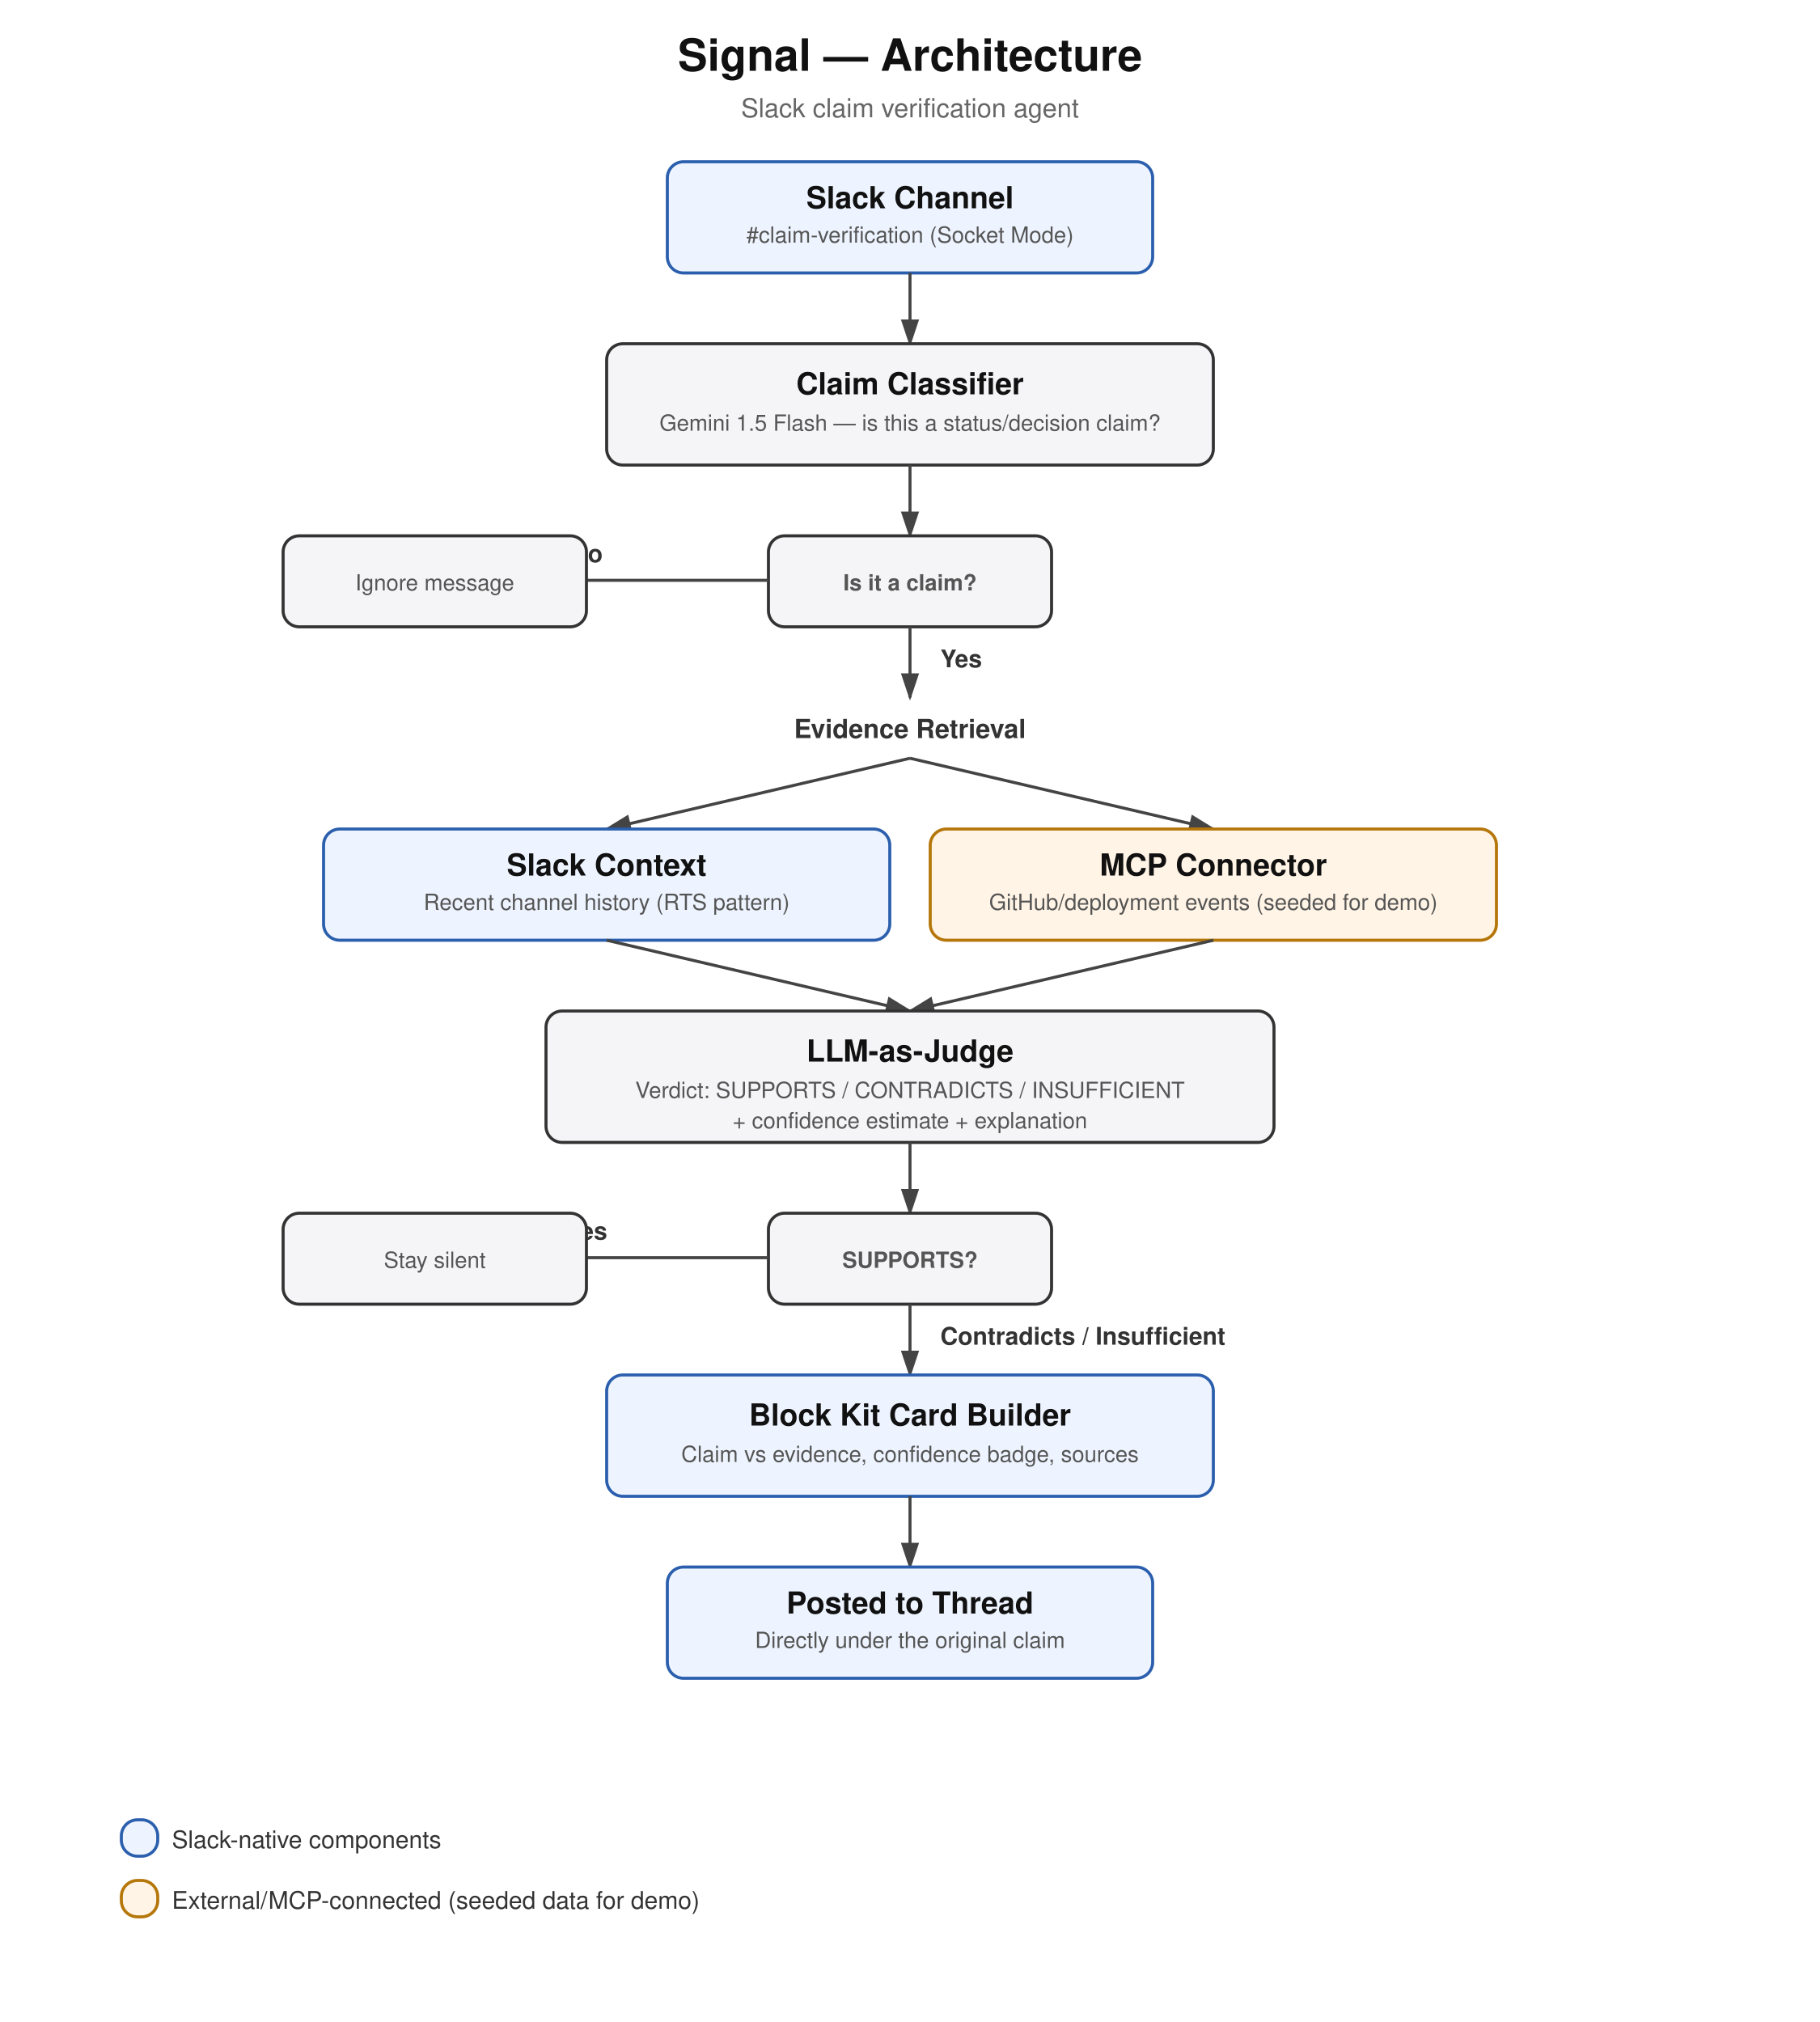
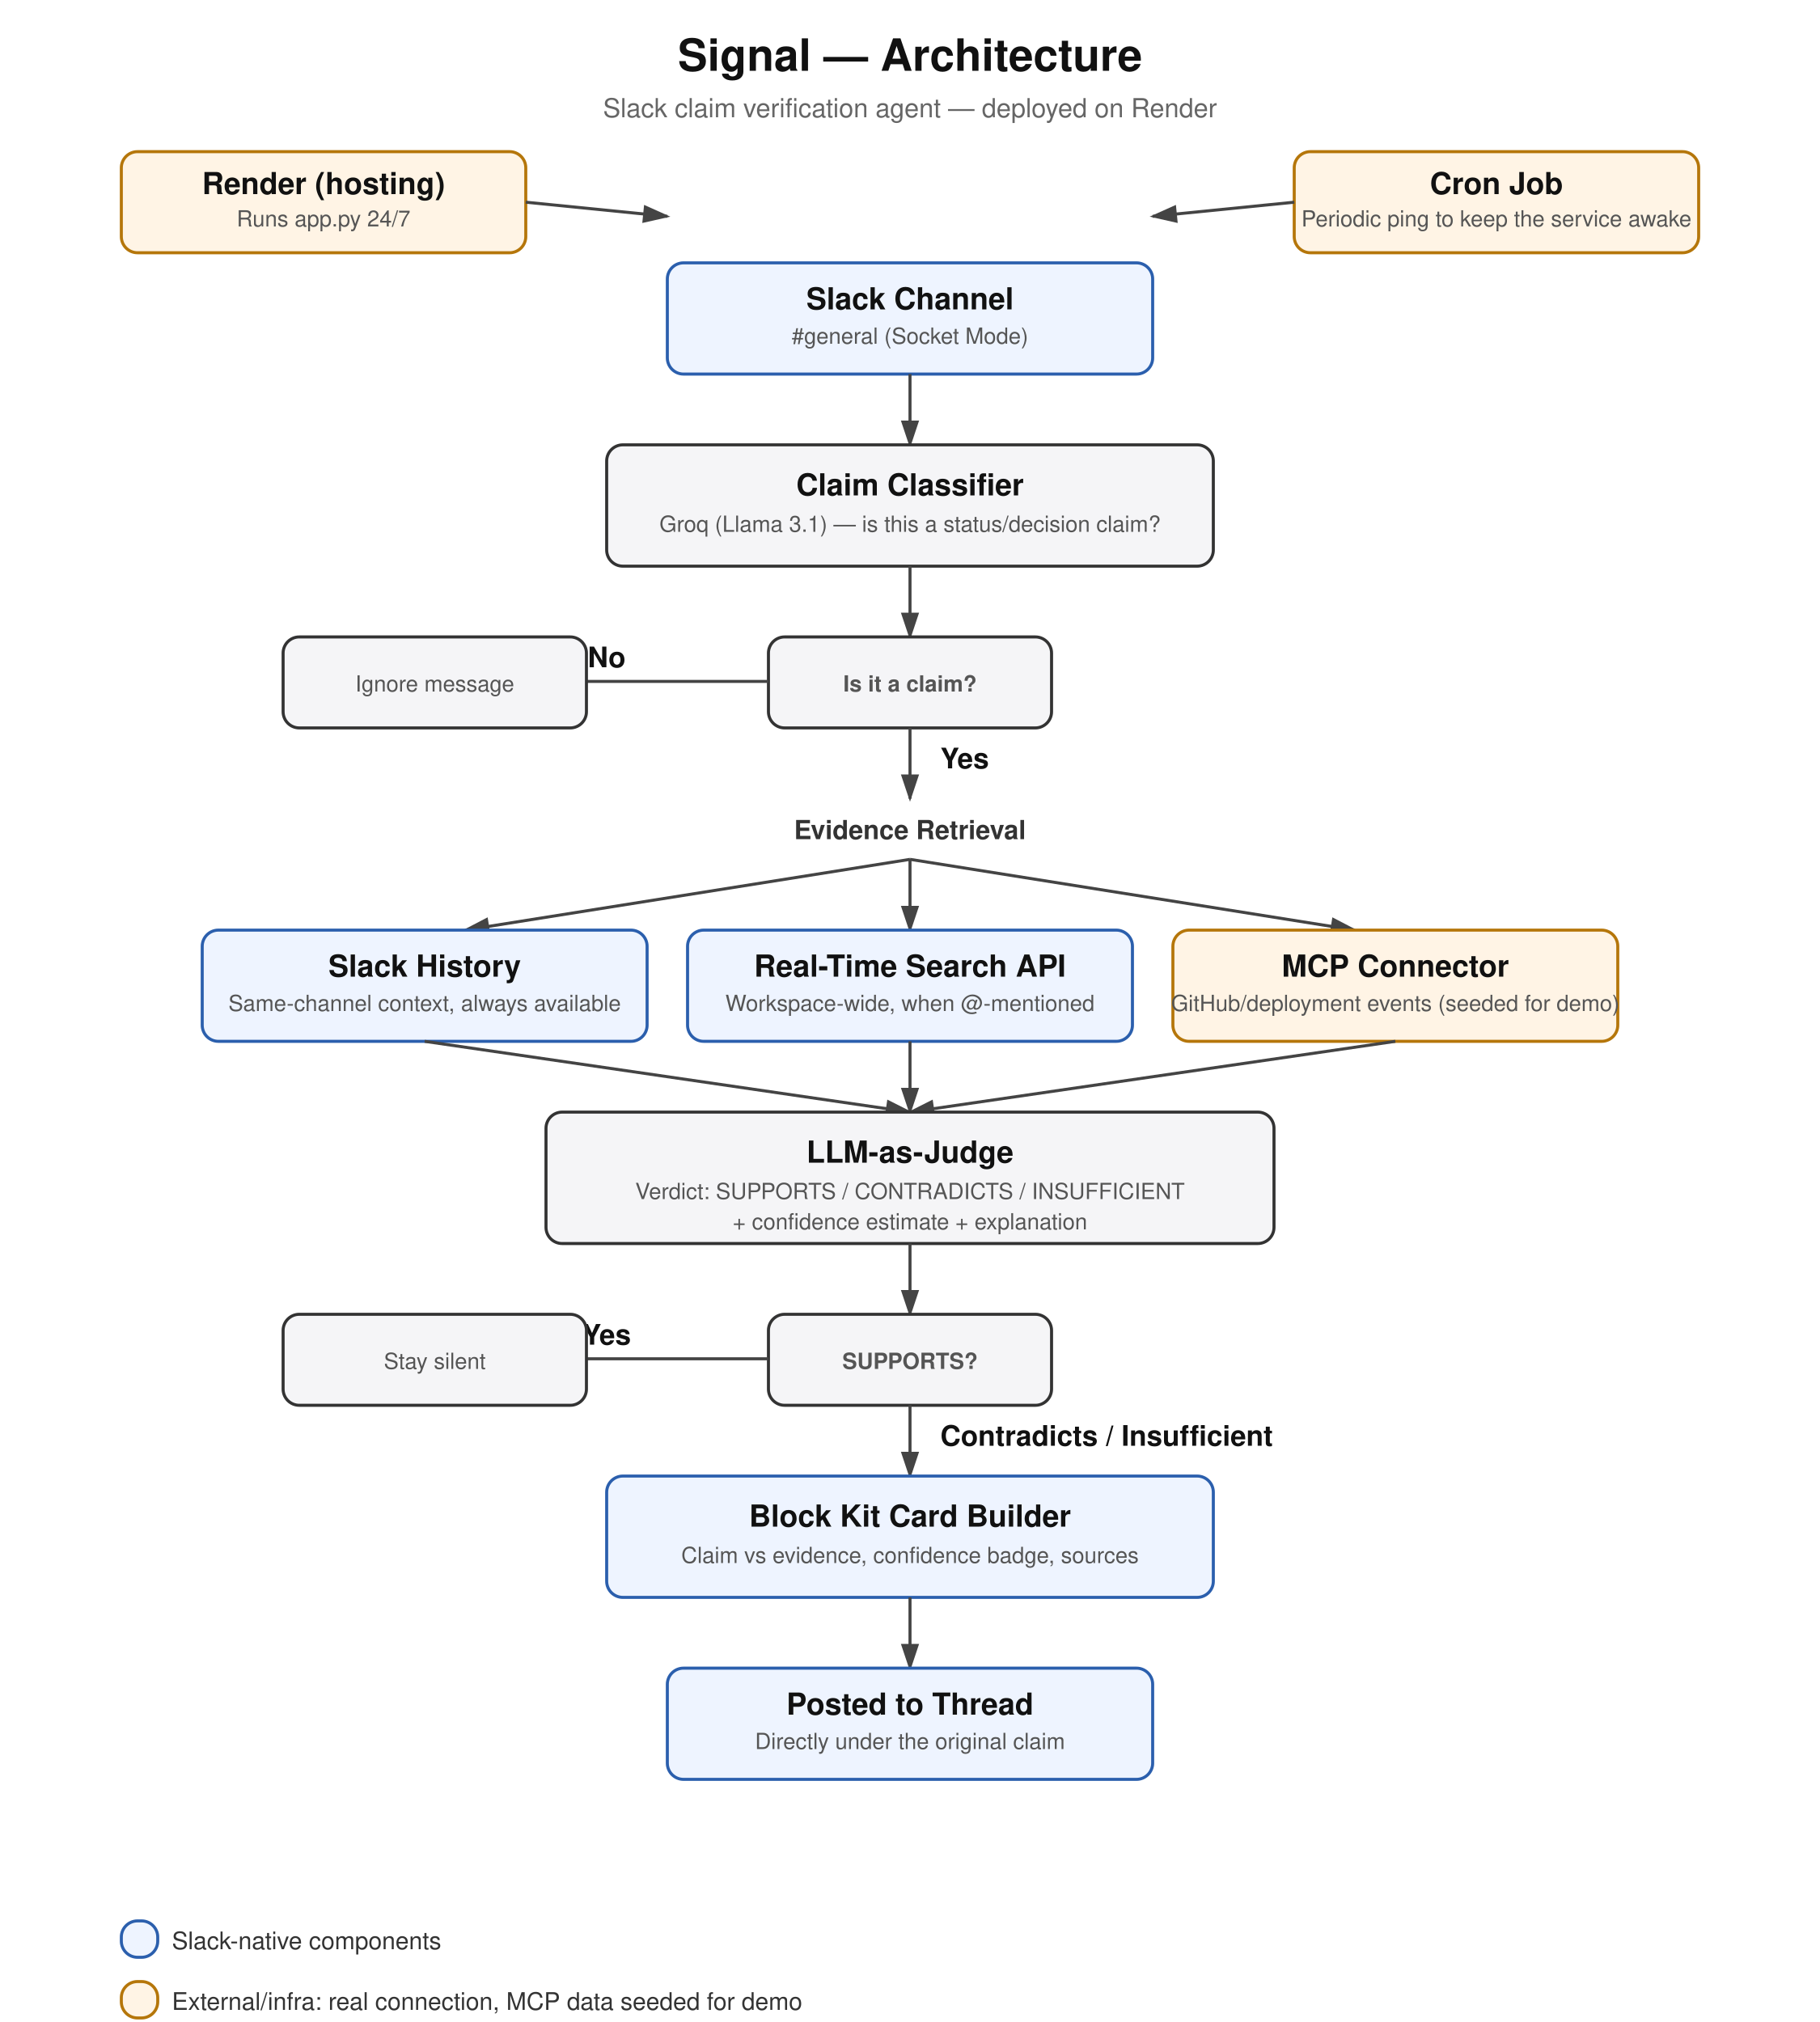
<svg xmlns="http://www.w3.org/2000/svg" viewBox="0 0 900 1000" font-family="Helvetica, Arial, sans-serif">
  <defs>
    <marker id="arrow" markerWidth="10" markerHeight="10" refX="8" refY="3" orient="auto" markerUnits="strokeWidth">
      <path d="M0,0 L0,6 L9,3 z" fill="#444" />
    </marker>
  </defs>
  <style>
    .box { fill: #f5f5f7; stroke: #333; stroke-width: 1.5; rx: 8; }
    .box-accent { fill: #eef4ff; stroke: #2b5fad; stroke-width: 1.5; rx: 8; }
    .box-warn { fill: #fff4e5; stroke: #b5760a; stroke-width: 1.5; rx: 8; }
    .label { font-size: 15px; fill: #111; font-weight: 600; }
    .sublabel { font-size: 11px; fill: #555; }
    .arrow { stroke: #444; stroke-width: 1.5; fill: none; marker-end: url(#arrow); }
-     .branch-label { font-size: 12px; fill: #333; font-weight: 600; }
+     .branch-label { font-size: 14px; fill: #111; font-weight: 700; }
  </style>
  <text x="450" y="35" text-anchor="middle" font-size="22" font-weight="700" fill="#111">Signal — Architecture</text>
-   <text x="450" y="58" text-anchor="middle" font-size="13" fill="#666">Slack claim verification agent</text>
-   <rect x="330" y="80" width="240" height="55" class="box-accent" />
-   <text x="450" y="103" text-anchor="middle" class="label">Slack Channel</text>
-   <text x="450" y="120" text-anchor="middle" class="sublabel">#claim-verification (Socket Mode)</text>
-   <line x1="450" y1="135" x2="450" y2="170" class="arrow" />
-   <rect x="300" y="170" width="300" height="60" class="box" />
-   <text x="450" y="195" text-anchor="middle" class="label">Claim Classifier</text>
-   <text x="450" y="213" text-anchor="middle" class="sublabel">Gemini 1.5 Flash — is this a status/decision claim?</text>
-   <line x1="450" y1="230" x2="450" y2="265" class="arrow" />
-   <rect x="380" y="265" width="140" height="45" class="box" transform="rotate(0)" />
-   <text x="450" y="292" text-anchor="middle" class="sublabel" font-weight="600">Is it a claim?</text>
-   <line x1="380" y1="287" x2="220" y2="287" class="arrow" />
-   <text x="290" y="278" text-anchor="middle" class="branch-label">No</text>
-   <rect x="140" y="265" width="150" height="45" class="box" />
-   <text x="215" y="292" text-anchor="middle" class="sublabel">Ignore message</text>
-   <line x1="450" y1="310" x2="450" y2="345" class="arrow" />
-   <text x="465" y="330" class="branch-label">Yes</text>
-   <text x="450" y="365" text-anchor="middle" font-size="13" font-weight="700" fill="#333">Evidence Retrieval</text>
-   <line x1="450" y1="375" x2="300" y2="410" class="arrow" />
-   <line x1="450" y1="375" x2="600" y2="410" class="arrow" />
-   <rect x="160" y="410" width="280" height="55" class="box-accent" />
-   <text x="300" y="433" text-anchor="middle" class="label">Slack Context</text>
-   <text x="300" y="450" text-anchor="middle" class="sublabel">Recent channel history (RTS pattern)</text>
-   <rect x="460" y="410" width="280" height="55" class="box-warn" />
-   <text x="600" y="433" text-anchor="middle" class="label">MCP Connector</text>
-   <text x="600" y="450" text-anchor="middle" class="sublabel">GitHub/deployment events (seeded for demo)</text>
-   <line x1="300" y1="465" x2="450" y2="500" class="arrow" />
-   <line x1="600" y1="465" x2="450" y2="500" class="arrow" />
-   <rect x="270" y="500" width="360" height="65" class="box" />
-   <text x="450" y="525" text-anchor="middle" class="label">LLM-as-Judge</text>
-   <text x="450" y="543" text-anchor="middle" class="sublabel">Verdict: SUPPORTS / CONTRADICTS / INSUFFICIENT</text>
-   <text x="450" y="558" text-anchor="middle" class="sublabel">+ confidence estimate + explanation</text>
-   <line x1="450" y1="565" x2="450" y2="600" class="arrow" />
-   <rect x="380" y="600" width="140" height="45" class="box" />
-   <text x="450" y="627" text-anchor="middle" class="sublabel" font-weight="600">SUPPORTS?</text>
-   <line x1="380" y1="622" x2="220" y2="622" class="arrow" />
-   <text x="290" y="613" text-anchor="middle" class="branch-label">Yes</text>
-   <rect x="140" y="600" width="150" height="45" class="box" />
-   <text x="215" y="627" text-anchor="middle" class="sublabel">Stay silent</text>
-   <line x1="450" y1="645" x2="450" y2="680" class="arrow" />
-   <text x="465" y="665" class="branch-label">Contradicts / Insufficient</text>
-   <rect x="300" y="680" width="300" height="60" class="box-accent" />
-   <text x="450" y="705" text-anchor="middle" class="label">Block Kit Card Builder</text>
-   <text x="450" y="723" text-anchor="middle" class="sublabel">Claim vs evidence, confidence badge, sources</text>
-   <line x1="450" y1="740" x2="450" y2="775" class="arrow" />
-   <rect x="330" y="775" width="240" height="55" class="box-accent" />
-   <text x="450" y="798" text-anchor="middle" class="label">Posted to Thread</text>
-   <text x="450" y="815" text-anchor="middle" class="sublabel">Directly under the original claim</text>
-   <rect x="60" y="900" width="18" height="18" class="box-accent" />
-   <text x="85" y="914" font-size="12" fill="#333">Slack-native components</text>
-   <rect x="60" y="930" width="18" height="18" class="box-warn" />
-   <text x="85" y="944" font-size="12" fill="#333">External/MCP-connected (seeded data for demo)</text>
+   <text x="450" y="58" text-anchor="middle" font-size="13" fill="#666">Slack claim verification agent — deployed on Render</text>
+   <rect x="60" y="75" width="200" height="50" class="box-warn" />
+   <text x="160" y="96" text-anchor="middle" class="label" font-size="13">Render (hosting)</text>
+   <text x="160" y="112" text-anchor="middle" class="sublabel">Runs app.py 24/7</text>
+   <rect x="640" y="75" width="200" height="50" class="box-warn" />
+   <text x="740" y="96" text-anchor="middle" class="label" font-size="13">Cron Job</text>
+   <text x="740" y="112" text-anchor="middle" class="sublabel">Periodic ping to keep the service awake</text>
+   <line x1="260" y1="100" x2="330" y2="107" class="arrow" />
+   <line x1="640" y1="100" x2="570" y2="107" class="arrow" />
+   <rect x="330" y="130" width="240" height="55" class="box-accent" />
+   <text x="450" y="153" text-anchor="middle" class="label">Slack Channel</text>
+   <text x="450" y="170" text-anchor="middle" class="sublabel">#general (Socket Mode)</text>
+   <line x1="450" y1="185" x2="450" y2="220" class="arrow" />
+   <rect x="300" y="220" width="300" height="60" class="box" />
+   <text x="450" y="245" text-anchor="middle" class="label">Claim Classifier</text>
+   <text x="450" y="263" text-anchor="middle" class="sublabel">Groq (Llama 3.1) — is this a status/decision claim?</text>
+   <line x1="450" y1="280" x2="450" y2="315" class="arrow" />
+   <rect x="380" y="315" width="140" height="45" class="box" transform="rotate(0)" />
+   <text x="450" y="342" text-anchor="middle" class="sublabel" font-weight="600">Is it a claim?</text>
+   <line x1="380" y1="337" x2="220" y2="337" class="arrow" />
+   <text x="300" y="330" text-anchor="middle" class="branch-label">No</text>
+   <rect x="140" y="315" width="150" height="45" class="box" />
+   <text x="215" y="342" text-anchor="middle" class="sublabel">Ignore message</text>
+   <line x1="450" y1="360" x2="450" y2="395" class="arrow" />
+   <text x="465" y="380" class="branch-label">Yes</text>
+   <text x="450" y="415" text-anchor="middle" font-size="13" font-weight="700" fill="#333">Evidence Retrieval</text>
+   <line x1="450" y1="425" x2="230" y2="460" class="arrow" />
+   <line x1="450" y1="425" x2="450" y2="460" class="arrow" />
+   <line x1="450" y1="425" x2="670" y2="460" class="arrow" />
+   <rect x="100" y="460" width="220" height="55" class="box-accent" />
+   <text x="210" y="483" text-anchor="middle" class="label" font-size="13">Slack History</text>
+   <text x="210" y="500" text-anchor="middle" class="sublabel">Same-channel context, always available</text>
+   <rect x="340" y="460" width="220" height="55" class="box-accent" />
+   <text x="450" y="483" text-anchor="middle" class="label" font-size="13">Real-Time Search API</text>
+   <text x="450" y="500" text-anchor="middle" class="sublabel">Workspace-wide, when @-mentioned</text>
+   <rect x="580" y="460" width="220" height="55" class="box-warn" />
+   <text x="690" y="483" text-anchor="middle" class="label" font-size="13">MCP Connector</text>
+   <text x="690" y="500" text-anchor="middle" class="sublabel">GitHub/deployment events (seeded for demo)</text>
+   <line x1="210" y1="515" x2="450" y2="550" class="arrow" />
+   <line x1="450" y1="515" x2="450" y2="550" class="arrow" />
+   <line x1="690" y1="515" x2="450" y2="550" class="arrow" />
+   <rect x="270" y="550" width="360" height="65" class="box" />
+   <text x="450" y="575" text-anchor="middle" class="label">LLM-as-Judge</text>
+   <text x="450" y="593" text-anchor="middle" class="sublabel">Verdict: SUPPORTS / CONTRADICTS / INSUFFICIENT</text>
+   <text x="450" y="608" text-anchor="middle" class="sublabel">+ confidence estimate + explanation</text>
+   <line x1="450" y1="615" x2="450" y2="650" class="arrow" />
+   <rect x="380" y="650" width="140" height="45" class="box" />
+   <text x="450" y="677" text-anchor="middle" class="sublabel" font-weight="600">SUPPORTS?</text>
+   <line x1="380" y1="672" x2="220" y2="672" class="arrow" />
+   <text x="300" y="665" text-anchor="middle" class="branch-label">Yes</text>
+   <rect x="140" y="650" width="150" height="45" class="box" />
+   <text x="215" y="677" text-anchor="middle" class="sublabel">Stay silent</text>
+   <line x1="450" y1="695" x2="450" y2="730" class="arrow" />
+   <text x="465" y="715" class="branch-label">Contradicts / Insufficient</text>
+   <rect x="300" y="730" width="300" height="60" class="box-accent" />
+   <text x="450" y="755" text-anchor="middle" class="label">Block Kit Card Builder</text>
+   <text x="450" y="773" text-anchor="middle" class="sublabel">Claim vs evidence, confidence badge, sources</text>
+   <line x1="450" y1="790" x2="450" y2="825" class="arrow" />
+   <rect x="330" y="825" width="240" height="55" class="box-accent" />
+   <text x="450" y="848" text-anchor="middle" class="label">Posted to Thread</text>
+   <text x="450" y="865" text-anchor="middle" class="sublabel">Directly under the original claim</text>
+   <rect x="60" y="950" width="18" height="18" class="box-accent" />
+   <text x="85" y="964" font-size="12" fill="#333">Slack-native components</text>
+   <rect x="60" y="980" width="18" height="18" class="box-warn" />
+   <text x="85" y="994" font-size="12" fill="#333">External/infra: real connection, MCP data seeded for demo</text>
</svg>
